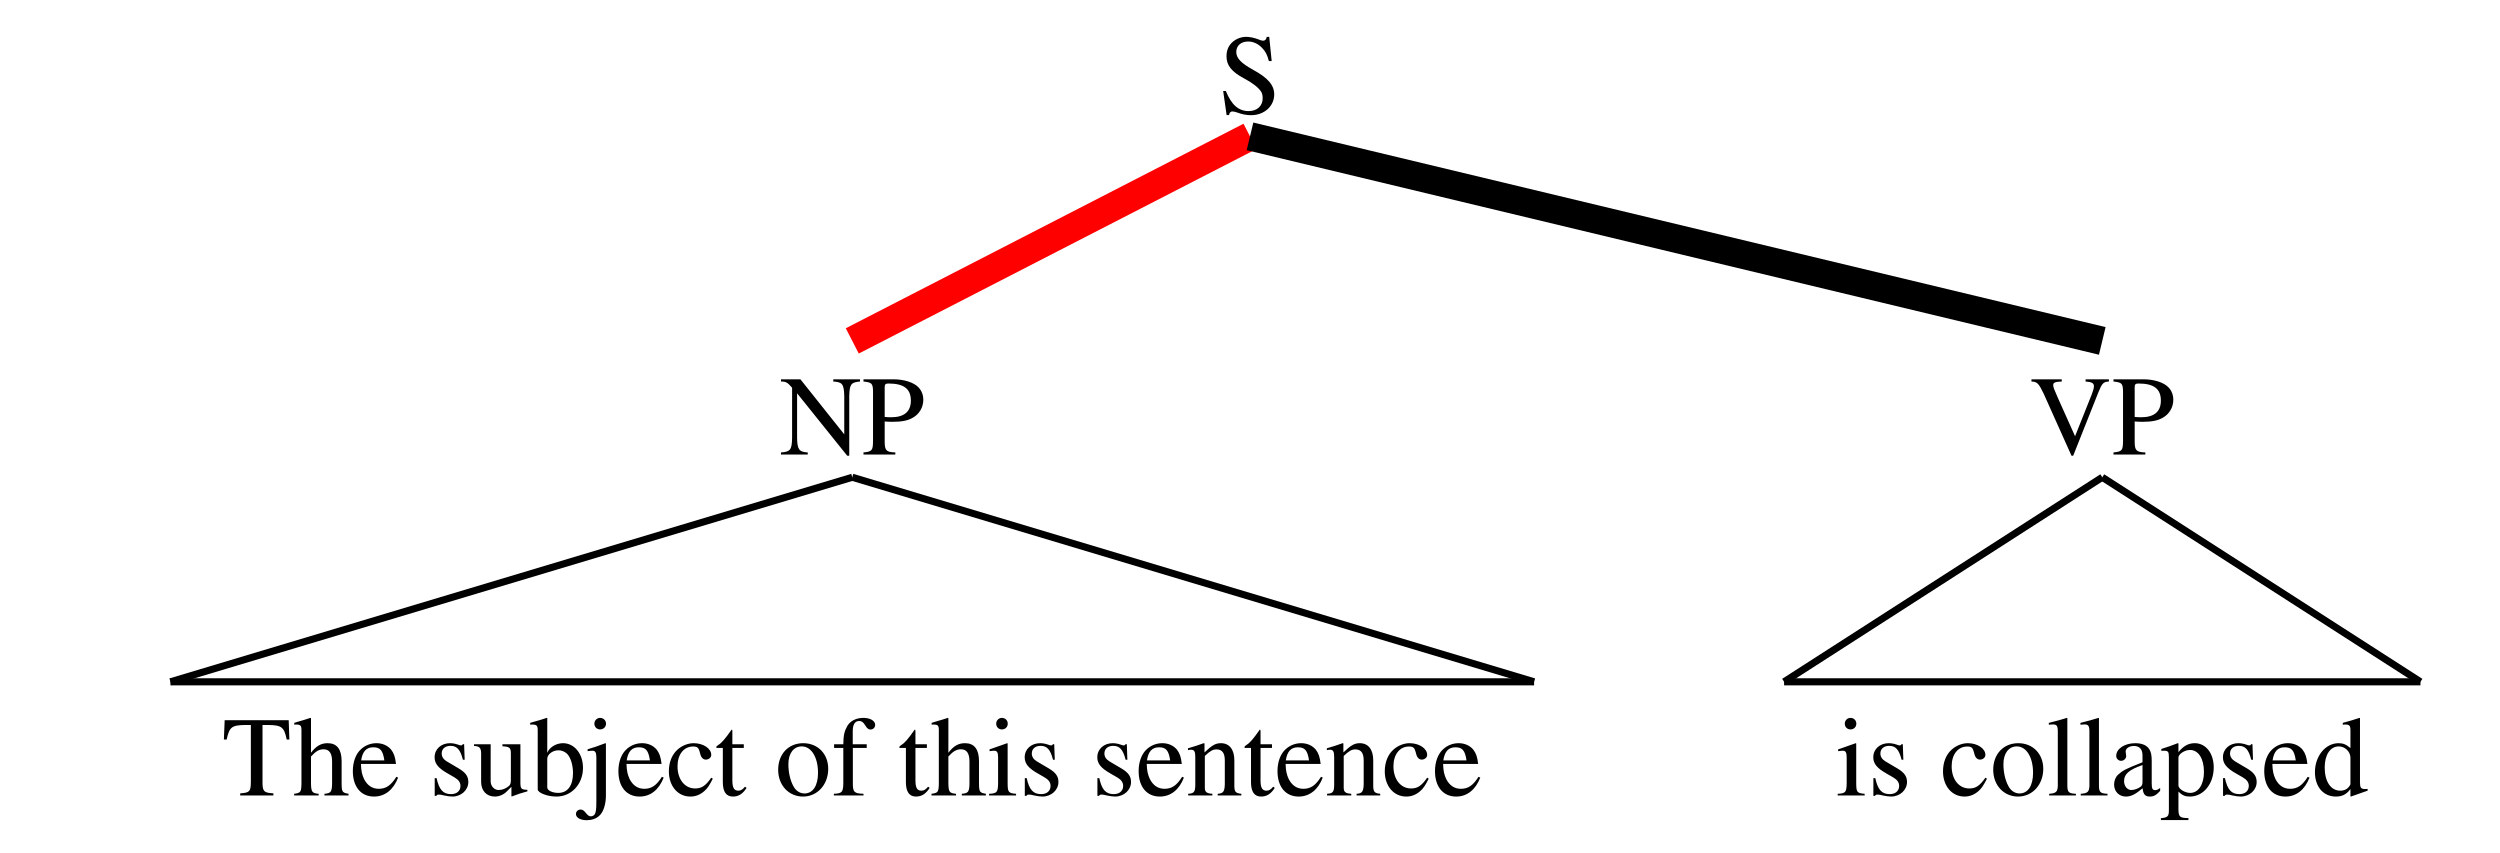
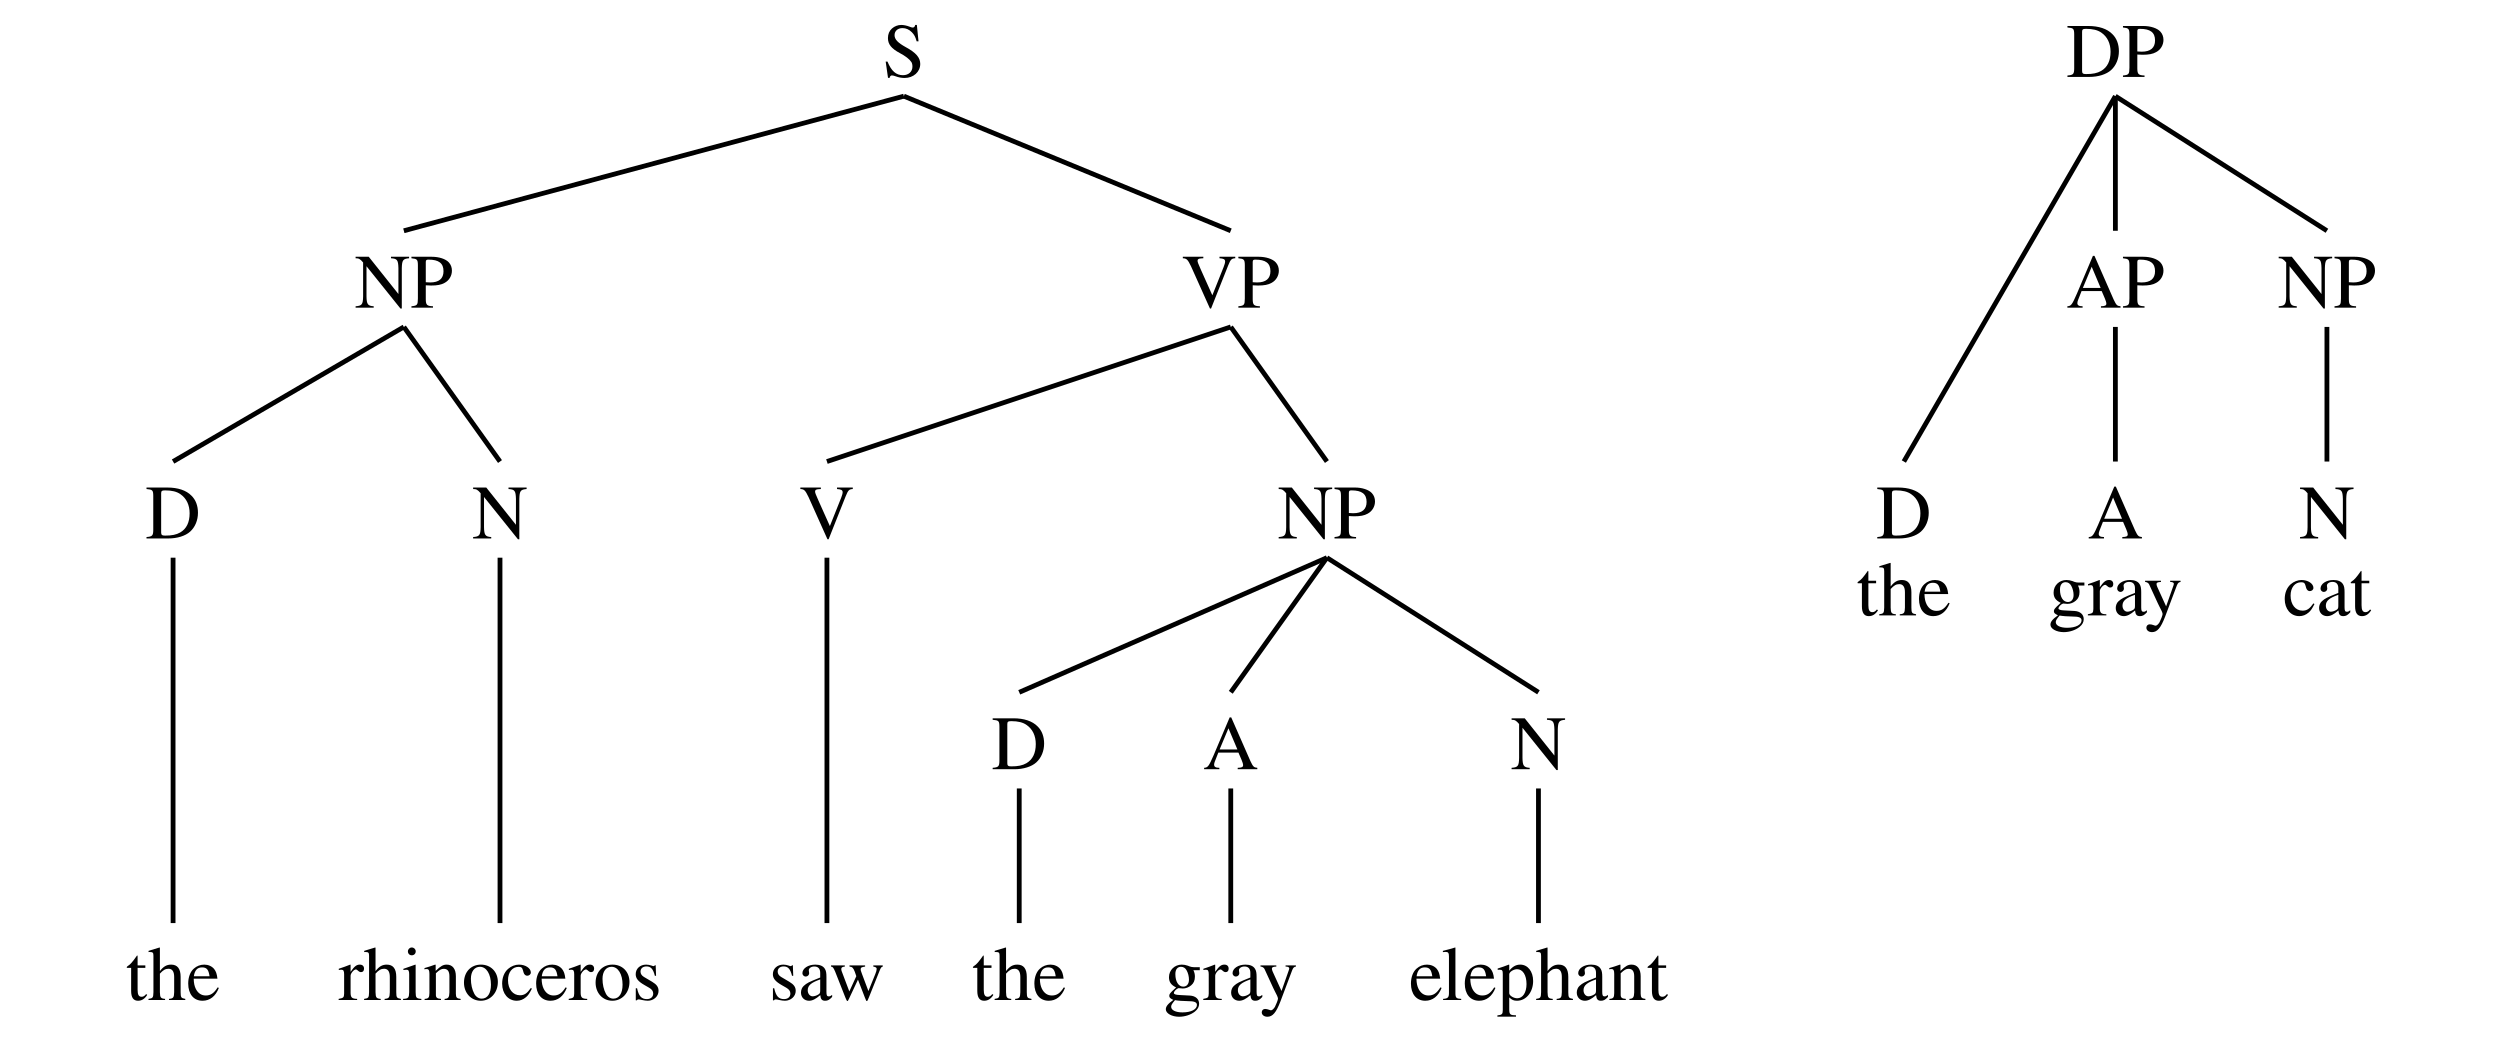
- <svg xmlns="http://www.w3.org/2000/svg" baseProfile="full" height="120px" preserveAspectRatio="xMidYMid meet" style="font-family: times, serif; font-weight: normal; font-style: normal; font-size: 16px;" version="1.1" viewBox="0,0,352.0,120.0" width="352px">
+ <svg xmlns="http://www.w3.org/2000/svg" baseProfile="full" height="216px" preserveAspectRatio="xMidYMid meet" version="1.1" viewBox="0,0,520.0,216.0" width="520px">
  <defs />
-   <svg width="100%" x="0" y="0px">
+   <svg height="216.0" width="344.0" x="16" y="0">
    <defs />
-     <text text-anchor="middle" x="50%" y="16px">S</text>
-   </svg>
-   <svg width="68.182%" x="0%" y="48px">
-     <defs />
-     <svg width="100%" x="0" y="0px">
-       <defs />
-       <text text-anchor="middle" x="50%" y="16px">NP</text>
-     </svg>
-     <svg width="100%" x="0%" y="48px">
+     <svg baseProfile="full" height="216px" preserveAspectRatio="xMidYMid meet" style="font-family: times, serif; font-weight: normal; font-style: normal; font-size: 16px" version="1.1" viewBox="0,0,344.0,216.0" width="344px">
      <defs />
      <svg width="100%" x="0" y="0px">
        <defs />
-         <text text-anchor="middle" x="50%" y="16px">The subject of this sentence</text>
+         <text text-anchor="middle" x="50%" y="16px">S</text>
      </svg>
+       <svg width="39.535%" x="0%" y="48px">
+         <defs />
+         <svg width="100%" x="0" y="0px">
+           <defs />
+           <text text-anchor="middle" x="50%" y="16px">NP</text>
+         </svg>
+         <svg width="29.412%" x="0%" y="48px">
+           <defs />
+           <svg width="100%" x="0" y="0px">
+             <defs />
+             <text text-anchor="middle" x="50%" y="16px">D</text>
+           </svg>
+           <svg width="100%" x="0%" y="96px">
+             <defs />
+             <svg width="100%" x="0" y="0px">
+               <defs />
+               <text text-anchor="middle" x="50%" y="16px">the</text>
+             </svg>
+           </svg>
+           <line stroke="black" x1="50%" x2="50%" y1="20px" y2="96px" />
+         </svg>
+         <line stroke="black" x1="50%" x2="14.706%" y1="20px" y2="48px" />
+         <svg width="70.588%" x="29.412%" y="48px">
+           <defs />
+           <svg width="100%" x="0" y="0px">
+             <defs />
+             <text text-anchor="middle" x="50%" y="16px">N</text>
+           </svg>
+           <svg width="100%" x="0%" y="96px">
+             <defs />
+             <svg width="100%" x="0" y="0px">
+               <defs />
+               <text text-anchor="middle" x="50%" y="16px">rhinoceros</text>
+             </svg>
+           </svg>
+           <line stroke="black" x1="50%" x2="50%" y1="20px" y2="96px" />
+         </svg>
+         <line stroke="black" x1="50%" x2="64.706%" y1="20px" y2="48px" />
+       </svg>
+       <line stroke="black" x1="50%" x2="19.767%" y1="20px" y2="48px" />
+       <svg width="60.465%" x="39.535%" y="48px">
+         <defs />
+         <svg width="100%" x="0" y="0px">
+           <defs />
+           <text text-anchor="middle" x="50%" y="16px">VP</text>
+         </svg>
+         <svg width="19.231%" x="0%" y="48px">
+           <defs />
+           <svg width="100%" x="0" y="0px">
+             <defs />
+             <text text-anchor="middle" x="50%" y="16px">V</text>
+           </svg>
+           <svg width="100%" x="0%" y="96px">
+             <defs />
+             <svg width="100%" x="0" y="0px">
+               <defs />
+               <text text-anchor="middle" x="50%" y="16px">saw</text>
+             </svg>
+           </svg>
+           <line stroke="black" x1="50%" x2="50%" y1="20px" y2="96px" />
+         </svg>
+         <line stroke="black" x1="50%" x2="9.615%" y1="20px" y2="48px" />
+         <svg width="80.769%" x="19.231%" y="48px">
+           <defs />
+           <svg width="100%" x="0" y="0px">
+             <defs />
+             <text text-anchor="middle" x="50%" y="16px">NP</text>
+           </svg>
+           <svg width="23.809%" x="0%" y="48px">
+             <defs />
+             <svg width="100%" x="0" y="0px">
+               <defs />
+               <text text-anchor="middle" x="50%" y="16px">D</text>
+             </svg>
+             <svg width="100%" x="0%" y="48px">
+               <defs />
+               <svg width="100%" x="0" y="0px">
+                 <defs />
+                 <text text-anchor="middle" x="50%" y="16px">the</text>
+               </svg>
+             </svg>
+             <line stroke="black" x1="50%" x2="50%" y1="20px" y2="48px" />
+           </svg>
+           <line stroke="black" x1="50%" x2="11.905%" y1="20px" y2="48px" />
+           <svg width="28.571%" x="23.809%" y="48px">
+             <defs />
+             <svg width="100%" x="0" y="0px">
+               <defs />
+               <text text-anchor="middle" x="50%" y="16px">A</text>
+             </svg>
+             <svg width="100%" x="0%" y="48px">
+               <defs />
+               <svg width="100%" x="0" y="0px">
+                 <defs />
+                 <text text-anchor="middle" x="50%" y="16px">gray</text>
+               </svg>
+             </svg>
+             <line stroke="black" x1="50%" x2="50%" y1="20px" y2="48px" />
+           </svg>
+           <line stroke="black" x1="50%" x2="38.095%" y1="20px" y2="48px" />
+           <svg width="47.619%" x="52.381%" y="48px">
+             <defs />
+             <svg width="100%" x="0" y="0px">
+               <defs />
+               <text text-anchor="middle" x="50%" y="16px">N</text>
+             </svg>
+             <svg width="100%" x="0%" y="48px">
+               <defs />
+               <svg width="100%" x="0" y="0px">
+                 <defs />
+                 <text text-anchor="middle" x="50%" y="16px">elephant</text>
+               </svg>
+             </svg>
+             <line stroke="black" x1="50%" x2="50%" y1="20px" y2="48px" />
+           </svg>
+           <line stroke="black" x1="50%" x2="76.191%" y1="20px" y2="48px" />
+         </svg>
+         <line stroke="black" x1="50%" x2="59.615%" y1="20px" y2="48px" />
+       </svg>
+       <line stroke="black" x1="50%" x2="69.767%" y1="20px" y2="48px" />
    </svg>
-     <line stroke="black" x1="50%" x2="10%" y1="19.2px" y2="48px" />
-     <line stroke="black" x1="50%" x2="90%" y1="19.2px" y2="48px" />
-     <line stroke="black" x1="10%" x2="90%" y1="48px" y2="48px" />
  </svg>
-   <line stroke="red" stroke-width="4" x1="50%" x2="34.091%" y1="19.2px" y2="48px" />
-   <svg width="31.818%" x="68.182%" y="48px">
+   <svg height="136.0" width="128.0" x="376.0" y="0">
    <defs />
-     <svg width="100%" x="0" y="0px">
-       <defs />
-       <text text-anchor="middle" x="50%" y="16px">VP</text>
-     </svg>
-     <svg width="100%" x="0%" y="48px">
+     <svg baseProfile="full" height="136px" preserveAspectRatio="xMidYMid meet" style="font-family: times, serif; font-weight: normal; font-style: normal; font-size: 16px" version="1.1" viewBox="0,0,128.0,136.0" width="128px">
      <defs />
      <svg width="100%" x="0" y="0px">
        <defs />
-         <text text-anchor="middle" x="50%" y="16px">is collapsed</text>
+         <text text-anchor="middle" x="50%" y="16px">DP</text>
      </svg>
+       <svg width="31.25%" x="0%" y="96px">
+         <defs />
+         <svg width="100%" x="0" y="0px">
+           <defs />
+           <text text-anchor="middle" x="50%" y="16px">D</text>
+           <text text-anchor="middle" x="50%" y="32px">the</text>
+         </svg>
+       </svg>
+       <line stroke="black" x1="50%" x2="15.625%" y1="20px" y2="96px" />
+       <svg width="37.5%" x="31.25%" y="48px">
+         <defs />
+         <svg width="100%" x="0" y="0px">
+           <defs />
+           <text text-anchor="middle" x="50%" y="16px">AP</text>
+         </svg>
+         <svg width="100%" x="0%" y="48px">
+           <defs />
+           <svg width="100%" x="0" y="0px">
+             <defs />
+             <text text-anchor="middle" x="50%" y="16px">A</text>
+             <text text-anchor="middle" x="50%" y="32px">gray</text>
+           </svg>
+         </svg>
+         <line stroke="black" x1="50%" x2="50%" y1="20px" y2="48px" />
+       </svg>
+       <line stroke="black" x1="50%" x2="50%" y1="20px" y2="48px" />
+       <svg width="31.25%" x="68.75%" y="48px">
+         <defs />
+         <svg width="100%" x="0" y="0px">
+           <defs />
+           <text text-anchor="middle" x="50%" y="16px">NP</text>
+         </svg>
+         <svg width="100%" x="0%" y="48px">
+           <defs />
+           <svg width="100%" x="0" y="0px">
+             <defs />
+             <text text-anchor="middle" x="50%" y="16px">N</text>
+             <text text-anchor="middle" x="50%" y="32px">cat</text>
+           </svg>
+         </svg>
+         <line stroke="black" x1="50%" x2="50%" y1="20px" y2="48px" />
+       </svg>
+       <line stroke="black" x1="50%" x2="84.375%" y1="20px" y2="48px" />
    </svg>
-     <line stroke="black" x1="50%" x2="10%" y1="19.2px" y2="48px" />
-     <line stroke="black" x1="50%" x2="90%" y1="19.2px" y2="48px" />
-     <line stroke="black" x1="10%" x2="90%" y1="48px" y2="48px" />
  </svg>
-   <line stroke="black" stroke-width="4" x1="50%" x2="84.091%" y1="19.2px" y2="48px" />
</svg>
